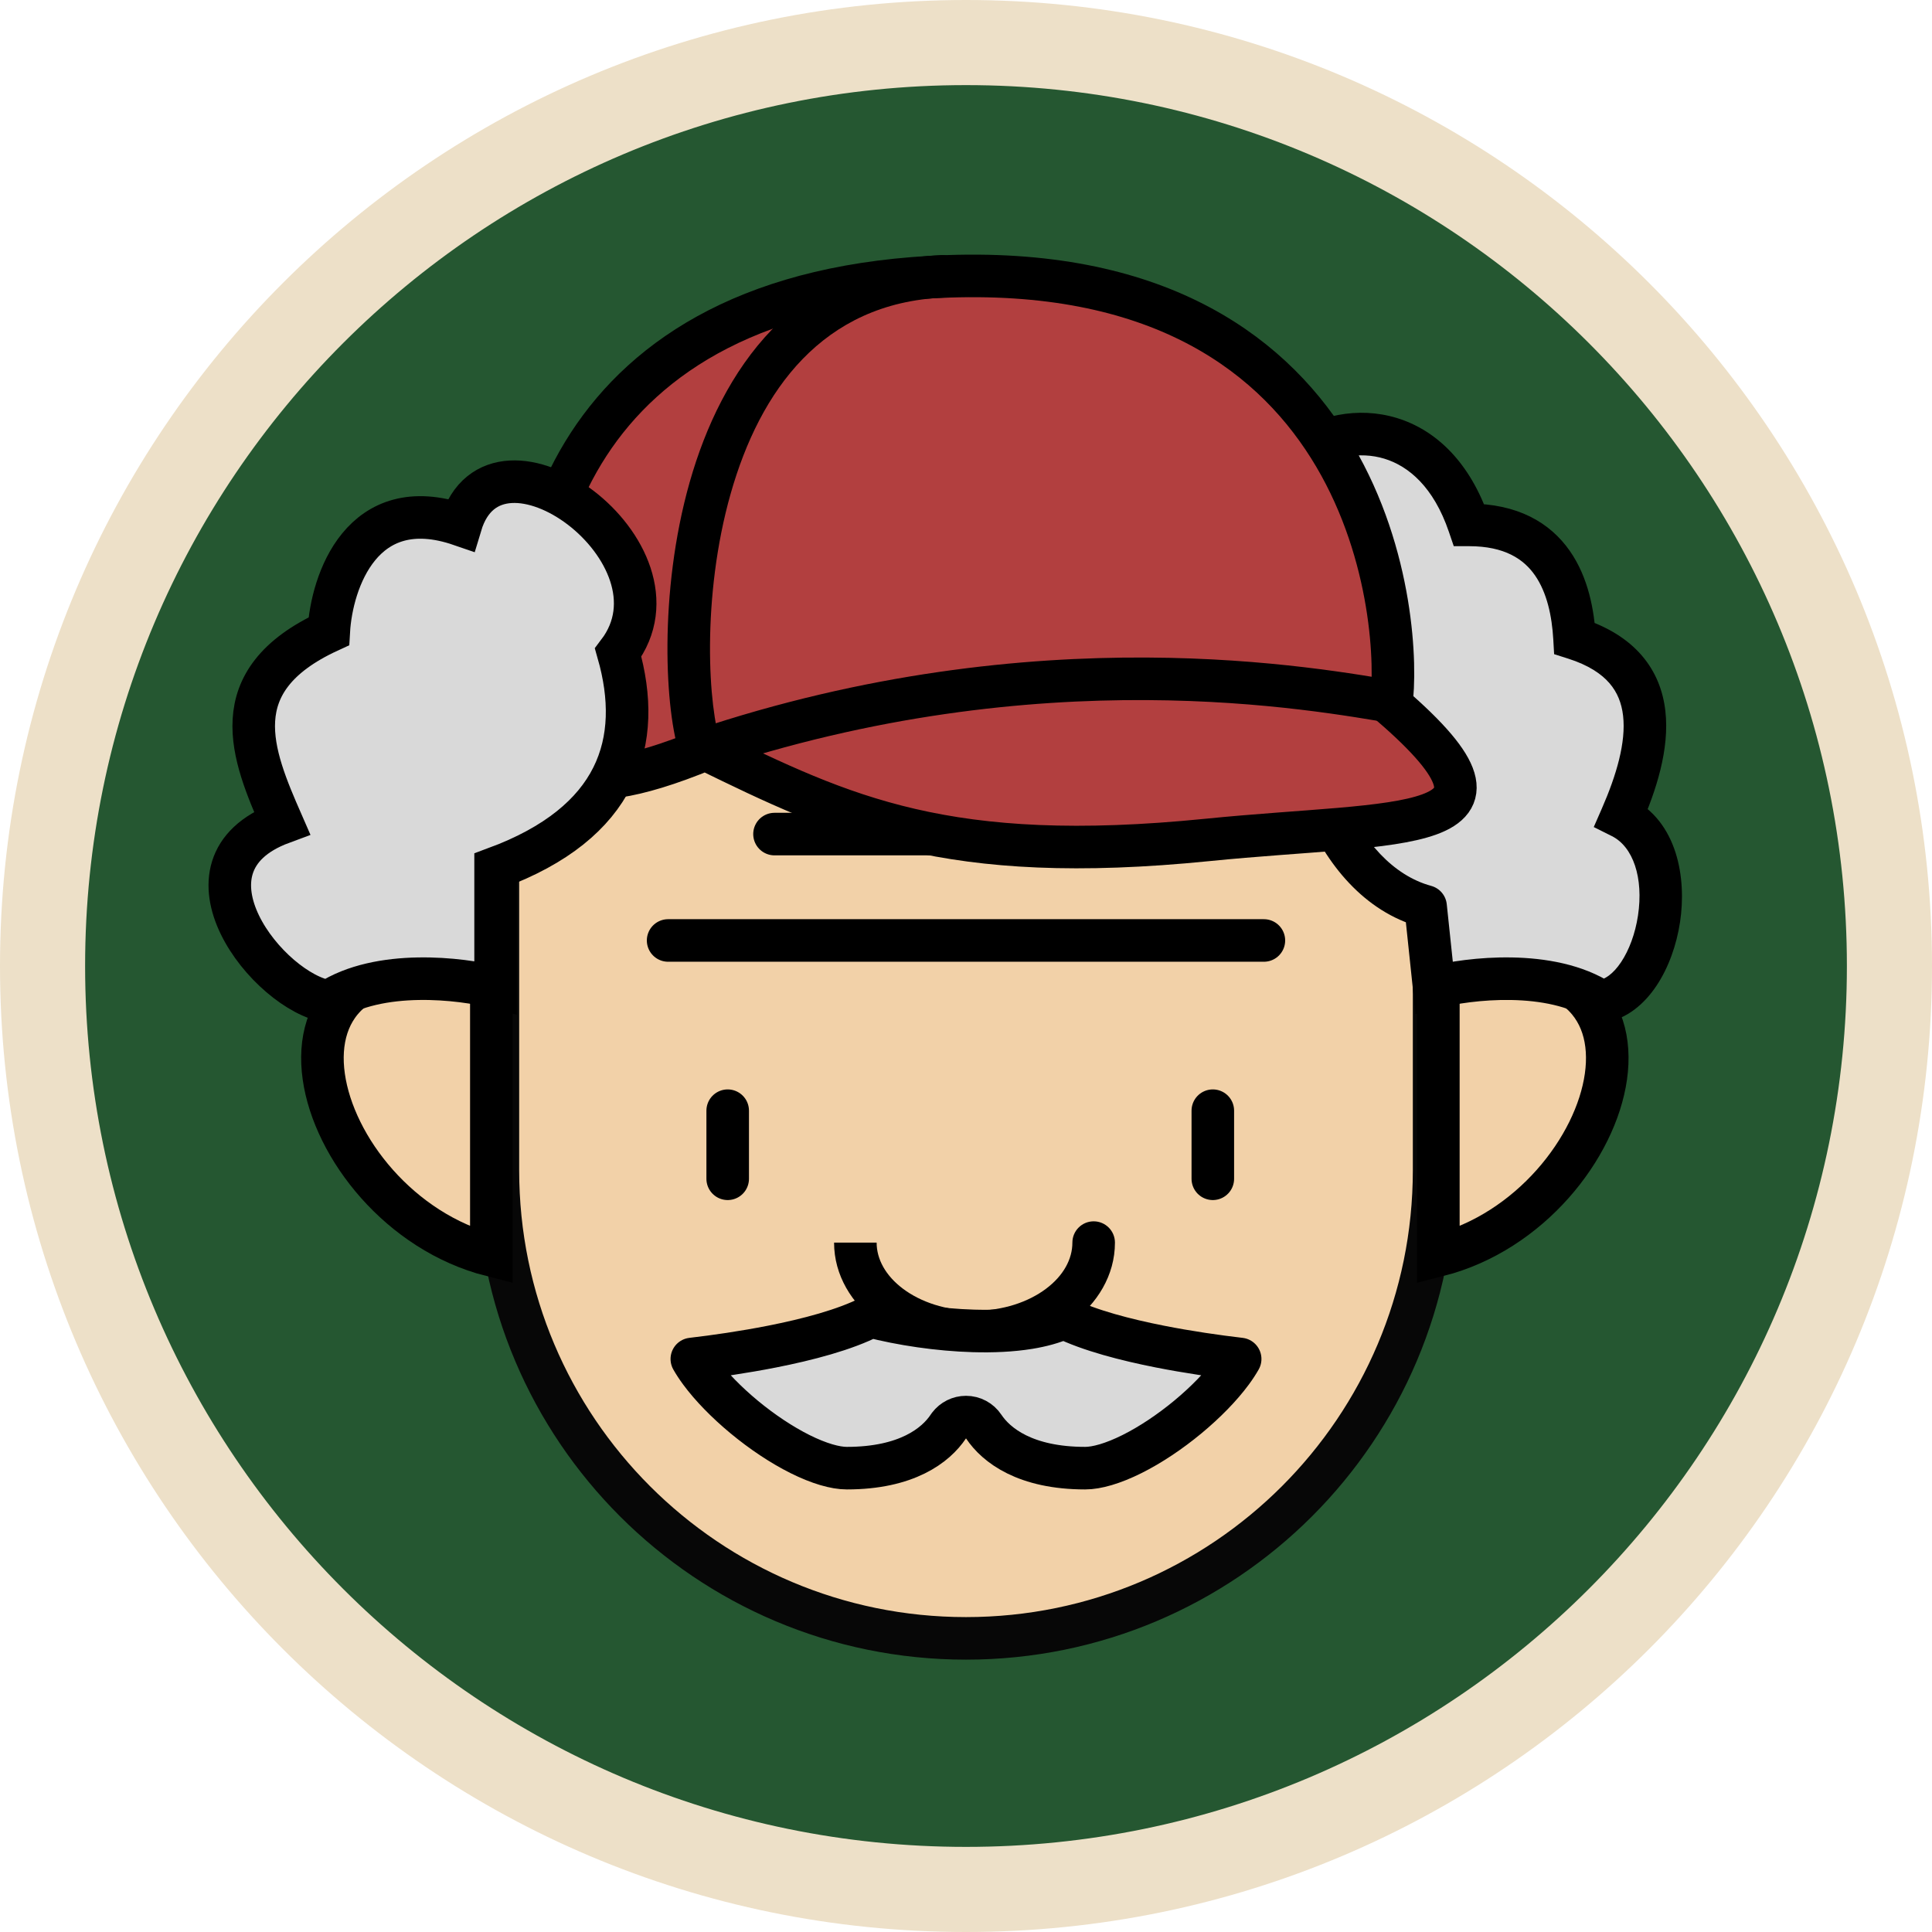
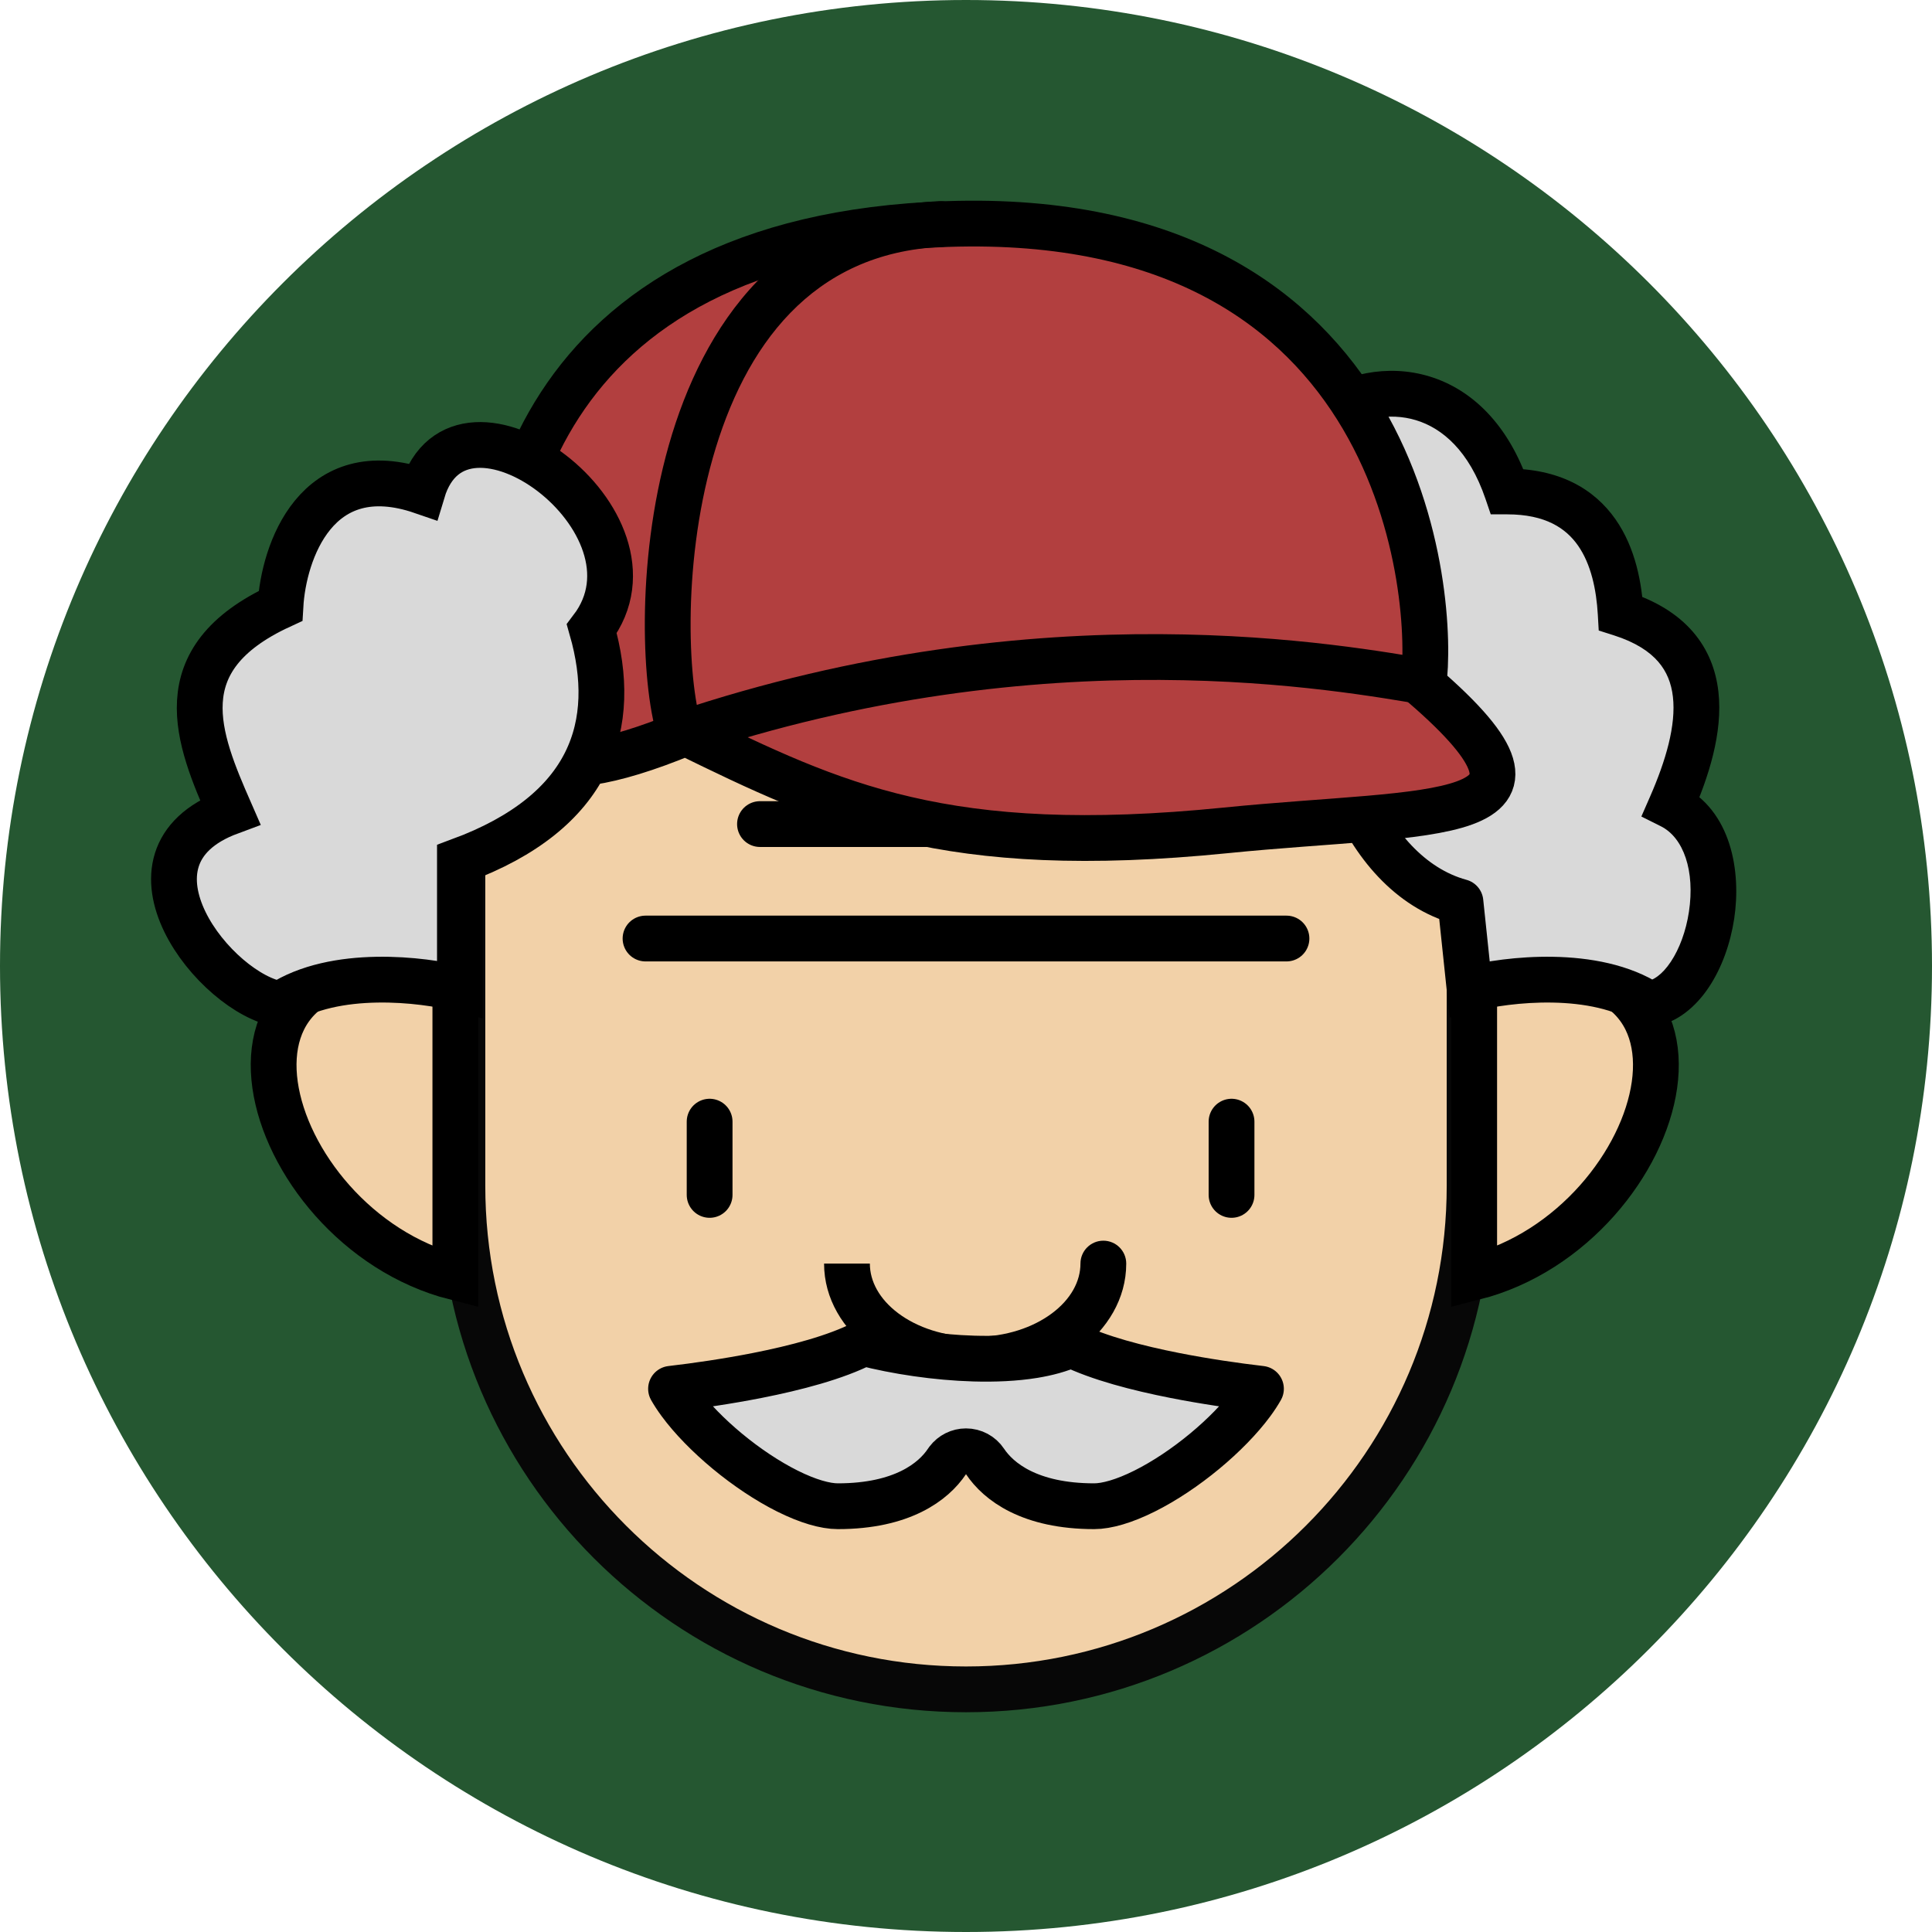
- <svg xmlns="http://www.w3.org/2000/svg" width="227" height="227" viewBox="0 0 227 227" fill="none">
-   <circle cx="113.5" cy="113.5" r="108.5" fill="#255731" stroke="#EDE0C8" stroke-width="10" />
-   <rect x="58.5" y="48.5" width="110" height="144" rx="55" fill="#F2D1A8" stroke="#070707" stroke-width="5" />
-   <line x1="85.5" y1="130.5" x2="85.5" y2="138.5" stroke="black" stroke-width="5" stroke-linecap="round" />
-   <line x1="142.5" y1="130.5" x2="142.5" y2="138.5" stroke="black" stroke-width="5" stroke-linecap="round" />
-   <path d="M131 146C131 144.619 129.881 143.5 128.5 143.5C127.119 143.5 126 144.619 126 146H128.5H131ZM128.5 146H126C126 147.936 124.959 149.88 122.899 151.425C120.839 152.97 117.877 154 114.5 154V156.5V159C118.855 159 122.893 157.679 125.899 155.425C128.907 153.169 131 149.863 131 146H128.5ZM114.5 156.5V154C111.123 154 108.161 152.97 106.101 151.425C104.041 149.88 103 147.936 103 146H100.5H98C98 149.863 100.093 153.169 103.101 155.425C106.107 157.679 110.145 159 114.5 159V156.5Z" fill="black" />
-   <path d="M102.326 154.677C105.873 155.593 110.249 156.255 114.365 156.374C116.628 156.44 118.873 156.344 120.895 156.015C122.324 155.781 123.739 155.414 124.997 154.843C128.029 156.332 132.281 157.425 136.278 158.215C139.607 158.872 142.97 159.356 145.713 159.675C145.457 160.127 145.13 160.636 144.717 161.196C143.453 162.909 141.641 164.771 139.555 166.499C137.472 168.224 135.184 169.756 133.004 170.845C130.778 171.956 128.874 172.5 127.5 172.5C120.473 172.5 117.048 169.815 115.58 167.613C115.116 166.918 114.336 166.5 113.5 166.5C112.716 166.5 111.982 166.867 111.511 167.486L111.42 167.613C109.952 169.815 106.527 172.5 99.5 172.5C98.126 172.5 96.222 171.956 93.996 170.845C91.816 169.756 89.528 168.224 87.445 166.499C85.359 164.771 83.547 162.909 82.283 161.196C81.87 160.636 81.542 160.127 81.286 159.675C84.029 159.356 87.392 158.872 90.722 158.215C94.864 157.397 99.278 156.25 102.326 154.677Z" fill="#D9D9D9" stroke="black" stroke-width="5" stroke-linejoin="round" />
-   <path d="M169 114.5C200 108 190.5 142 169 147.5V114.5Z" fill="#F2D1A8" stroke="black" stroke-width="5" />
-   <path d="M154.099 76.673C151.099 87.173 156.5 103.5 167.5 106.5L168.5 116C172.566 114.949 182.179 113.812 188.099 117.673C195.099 116.673 198.5 100 190.5 96C194 88 196 78.5 185 75C184.667 69.167 182.5 61.673 172.599 61.673C164.599 38.173 133.099 58.173 154.099 76.673Z" fill="#D9D9D9" />
-   <path d="M167.5 106.5L169.986 106.238C169.878 105.213 169.152 104.359 168.158 104.088L167.5 106.5ZM154.099 76.673L156.503 77.36L156.937 75.841L155.752 74.797L154.099 76.673ZM172.599 61.673L170.233 62.479L170.81 64.173H172.599V61.673ZM185 75L182.504 75.143L182.602 76.861L184.242 77.382L185 75ZM190.5 96L188.21 94.998L187.258 97.174L189.382 98.236L190.5 96ZM188.099 117.673L186.734 119.767L187.522 120.281L188.453 120.148L188.099 117.673ZM168.5 116L166.014 116.262L166.317 119.146L169.126 118.42L168.5 116ZM167.5 106.5L168.158 104.088C163.693 102.87 160.054 98.83 157.865 93.456C155.685 88.105 155.184 81.977 156.503 77.36L154.099 76.673L151.696 75.986C150.015 81.87 150.714 89.155 153.234 95.342C155.746 101.507 160.307 107.13 166.842 108.912L167.5 106.5ZM154.099 76.673L155.752 74.797C150.904 70.527 149.408 66.475 149.504 63.296C149.602 60.08 151.338 57.27 153.908 55.471C156.489 53.664 159.732 53.005 162.653 53.893C165.492 54.757 168.441 57.214 170.233 62.479L172.599 61.673L174.966 60.867C172.758 54.382 168.769 50.527 164.108 49.109C159.529 47.717 154.71 48.807 151.041 51.375C147.36 53.951 144.659 58.141 144.507 63.144C144.353 68.183 146.794 73.57 152.447 78.549L154.099 76.673ZM172.599 61.673V64.173C176.81 64.173 179.028 65.708 180.339 67.582C181.766 69.622 182.347 72.4 182.504 75.143L185 75L187.496 74.857C187.319 71.767 186.651 67.881 184.436 64.716C182.105 61.385 178.29 59.173 172.599 59.173V61.673ZM185 75L184.242 77.382C186.66 78.152 188.165 79.186 189.102 80.269C190.028 81.34 190.533 82.611 190.704 84.097C191.061 87.211 189.93 91.064 188.21 94.998L190.5 96L192.79 97.002C194.569 92.936 196.189 88.039 195.671 83.528C195.404 81.201 194.565 78.942 192.883 76.997C191.21 75.064 188.84 73.598 185.758 72.618L185 75ZM190.5 96L189.382 98.236C191.879 99.485 193.128 103.126 192.453 107.588C192.135 109.689 191.413 111.63 190.473 113.04C189.512 114.481 188.528 115.087 187.746 115.198L188.099 117.673L188.453 120.148C191.171 119.76 193.237 117.907 194.632 115.815C196.048 113.692 196.989 111.028 197.397 108.336C198.172 103.211 197.121 96.515 191.618 93.764L190.5 96ZM167.5 106.5L165.014 106.762L166.014 116.262L168.5 116L170.986 115.738L169.986 106.238L167.5 106.5ZM168.5 116L169.126 118.42C170.96 117.946 174.153 117.431 177.558 117.494C181.007 117.557 184.342 118.207 186.734 119.767L188.099 117.673L189.465 115.579C185.936 113.278 181.505 112.566 177.65 112.495C173.752 112.423 170.107 113.002 167.874 113.58L168.5 116Z" fill="black" />
-   <path d="M57.73 114.5C26.73 108 36.23 142 57.73 147.5V114.5Z" fill="#F2D1A8" stroke="black" stroke-width="5" />
-   <path d="M78.5 110.5H148.5" stroke="black" stroke-width="5" stroke-linecap="round" />
-   <path d="M91 98H136" stroke="black" stroke-width="5" stroke-linecap="round" />
-   <path d="M105.349 33.255C81.034 37.991 77.693 71.772 82.148 88.347C117.229 75.403 145.442 80.296 163.632 82.664C165.674 55.039 145.128 25.508 105.349 33.255Z" fill="#B23F3F" />
-   <path d="M81.289 88.746C44.761 104.071 66.191 34.071 95.413 35.728C74.957 61.408 82.263 72.592 81.289 88.746Z" fill="#B23F3F" />
-   <path d="M140.414 99.101C110.802 101.752 98.985 92.888 86.159 89.574C101.745 75.989 144.604 79.772 164.086 83.361C175.481 93.302 174.02 96.093 140.414 99.101Z" fill="#B23F3F" />
-   <path d="M111.475 32.466C66.185 33.982 60.122 66.352 62.844 84.243C63.655 89.574 65.517 95.229 82.89 88.031C99.038 95.924 111.245 101.766 141.875 98.687C164.766 96.386 181.326 98.273 163.446 82.822C164.746 73.666 161.776 30.783 111.475 32.466Z" stroke="black" stroke-width="5" />
-   <path d="M110.845 34.964C112.224 34.902 113.292 33.733 113.23 32.354C113.168 30.974 111.999 29.907 110.62 29.969L110.732 32.466L110.845 34.964ZM82.333 88.189L79.976 89.02L80.795 91.344L83.13 90.558L82.333 88.189ZM110.732 32.466L110.62 29.969C93.275 30.75 84.747 43.591 81.042 56.625C79.182 63.168 78.466 69.934 78.424 75.668C78.382 81.33 78.998 86.248 79.976 89.02L82.333 88.189L84.691 87.357C83.999 85.394 83.384 81.156 83.424 75.704C83.463 70.325 84.139 64.018 85.852 57.992C89.293 45.888 96.635 35.603 110.845 34.964L110.732 32.466ZM82.333 88.189L83.13 90.558C122.419 77.349 154.462 83.484 163.681 85L164.086 82.533L164.492 80.066C155.149 78.53 122.061 72.194 81.537 85.819L82.333 88.189Z" fill="black" />
-   <path d="M72.63 76.673C75.63 87.173 72.63 96.673 58.23 102V116C54.163 114.949 44.551 113.812 38.63 117.673C31.63 116.673 19.63 101.673 33.13 96.673C29.63 88.673 26 80 38.63 74.173C38.964 68.34 42.53 57.673 54.13 61.673C58.23 48 81.5 65 72.63 76.673Z" fill="#D9D9D9" stroke="black" stroke-width="5" />
+ <svg xmlns="http://www.w3.org/2000/svg" width="211" height="211" viewBox="0 0 211 211" fill="none">
+   <circle cx="105.5" cy="105.5" r="105.5" fill="#255731" />
+   <rect x="50.5" y="40.5" width="110" height="144" rx="55" fill="#F2D1A8" stroke="#070707" stroke-width="5" />
+   <line x1="77.5" y1="122.5" x2="77.5" y2="130.5" stroke="black" stroke-width="5" stroke-linecap="round" />
+   <line x1="134.5" y1="122.5" x2="134.5" y2="130.5" stroke="black" stroke-width="5" stroke-linecap="round" />
+   <path d="M123 138C123 136.619 121.881 135.5 120.5 135.5C119.119 135.5 118 136.619 118 138H120.5H123ZM120.5 138H118C118 139.936 116.959 141.88 114.899 143.425C112.839 144.97 109.877 146 106.5 146V148.5V151C110.855 151 114.893 149.679 117.899 147.425C120.907 145.169 123 141.863 123 138H120.5ZM106.5 148.5V146C103.123 146 100.161 144.97 98.1 143.425C96.041 141.88 95 139.936 95 138H92.5H90C90 141.863 92.093 145.169 95.1 147.425C98.107 149.679 102.145 151 106.5 151V148.5Z" fill="black" />
+   <path d="M94.326 146.677C97.873 147.593 102.249 148.255 106.365 148.374C108.628 148.44 110.873 148.344 112.895 148.015C114.324 147.781 115.739 147.414 116.997 146.843C120.029 148.332 124.281 149.425 128.278 150.215C131.607 150.872 134.97 151.356 137.713 151.675C137.457 152.127 137.13 152.636 136.717 153.196C135.453 154.909 133.641 156.771 131.555 158.499C129.472 160.224 127.184 161.756 125.004 162.845C122.778 163.956 120.874 164.5 119.5 164.5C112.473 164.5 109.048 161.815 107.58 159.613C107.116 158.918 106.336 158.5 105.5 158.5C104.716 158.5 103.982 158.867 103.511 159.486L103.42 159.613C101.952 161.815 98.527 164.5 91.5 164.5C90.126 164.5 88.222 163.956 85.996 162.845C83.816 161.756 81.528 160.224 79.445 158.499C77.359 156.771 75.547 154.909 74.283 153.196C73.87 152.636 73.542 152.127 73.286 151.675C76.029 151.356 79.392 150.872 82.722 150.215C86.864 149.397 91.278 148.25 94.326 146.677Z" fill="#D9D9D9" stroke="black" stroke-width="5" stroke-linejoin="round" />
+   <path d="M161 106.5C192 100 182.5 134 161 139.5V106.5Z" fill="#F2D1A8" stroke="black" stroke-width="5" />
+   <path d="M146.099 68.673C143.099 79.173 148.5 95.5 159.5 98.5L160.5 108C164.566 106.949 174.179 105.812 180.099 109.673C187.099 108.673 190.5 92 182.5 88C186 80 188 70.5 177 67C176.667 61.167 174.5 53.673 164.599 53.673C156.599 30.173 125.099 50.173 146.099 68.673Z" fill="#D9D9D9" />
+   <path d="M159.5 98.5L161.986 98.238C161.878 97.213 161.152 96.359 160.158 96.088L159.5 98.5ZM146.099 68.673L148.503 69.36L148.937 67.841L147.752 66.797L146.099 68.673ZM164.599 53.673L162.233 54.479L162.81 56.173H164.599V53.673ZM177 67L174.504 67.143L174.602 68.861L176.242 69.382L177 67ZM182.5 88L180.21 86.998L179.258 89.174L181.382 90.236L182.5 88ZM180.099 109.673L178.734 111.767L179.522 112.281L180.453 112.148L180.099 109.673ZM160.5 108L158.014 108.262L158.317 111.146L161.126 110.42L160.5 108ZM159.5 98.5L160.158 96.088C155.693 94.871 152.054 90.83 149.865 85.456C147.685 80.105 147.184 73.977 148.503 69.36L146.099 68.673L143.696 67.986C142.015 73.87 142.714 81.155 145.234 87.342C147.746 93.507 152.307 99.129 158.842 100.912L159.5 98.5ZM146.099 68.673L147.752 66.797C142.904 62.527 141.408 58.475 141.504 55.296C141.602 52.08 143.338 49.27 145.908 47.471C148.489 45.664 151.732 45.005 154.653 45.893C157.492 46.757 160.441 49.214 162.233 54.479L164.599 53.673L166.966 52.867C164.758 46.382 160.769 42.527 156.108 41.109C151.529 39.717 146.71 40.807 143.041 43.375C139.36 45.951 136.659 50.141 136.507 55.144C136.353 60.183 138.794 65.57 144.447 70.549L146.099 68.673ZM164.599 53.673V56.173C168.81 56.173 171.028 57.708 172.339 59.582C173.766 61.622 174.347 64.4 174.504 67.143L177 67L179.496 66.857C179.319 63.767 178.651 59.881 176.436 56.716C174.105 53.385 170.29 51.173 164.599 51.173V53.673ZM177 67L176.242 69.382C178.66 70.152 180.165 71.186 181.102 72.269C182.028 73.34 182.533 74.611 182.704 76.097C183.061 79.211 181.93 83.064 180.21 86.998L182.5 88L184.79 89.002C186.569 84.936 188.189 80.039 187.671 75.528C187.404 73.201 186.565 70.942 184.883 68.997C183.21 67.064 180.84 65.598 177.758 64.618L177 67ZM182.5 88L181.382 90.236C183.879 91.485 185.128 95.126 184.453 99.588C184.135 101.689 183.413 103.63 182.473 105.04C181.512 106.481 180.528 107.087 179.746 107.198L180.099 109.673L180.453 112.148C183.171 111.76 185.237 109.907 186.632 107.815C188.048 105.692 188.989 103.028 189.397 100.336C190.172 95.211 189.121 88.515 183.618 85.764L182.5 88ZM159.5 98.5L157.014 98.762L158.014 108.262L160.5 108L162.986 107.738L161.986 98.238L159.5 98.5ZM160.5 108L161.126 110.42C162.96 109.946 166.153 109.431 169.558 109.494C173.007 109.557 176.342 110.207 178.734 111.767L180.099 109.673L181.465 107.579C177.936 105.278 173.505 104.566 169.65 104.495C165.752 104.423 162.107 105.002 159.874 105.58L160.5 108Z" fill="black" />
+   <path d="M49.73 106.5C18.73 100 28.23 134 49.73 139.5V106.5Z" fill="#F2D1A8" stroke="black" stroke-width="5" />
+   <path d="M70.5 102.5H140.5" stroke="black" stroke-width="5" stroke-linecap="round" />
+   <path d="M83 90H128" stroke="black" stroke-width="5" stroke-linecap="round" />
+   <path d="M97.349 25.256C73.034 29.991 69.693 63.772 74.148 80.347C109.229 67.403 137.442 72.296 155.632 74.664C157.674 47.039 137.128 17.508 97.349 25.256Z" fill="#B23F3F" />
+   <path d="M73.289 80.746C36.761 96.072 58.191 26.071 87.413 27.728C66.957 53.408 74.263 64.592 73.289 80.746Z" fill="#B23F3F" />
+   <path d="M132.414 91.101C102.802 93.752 90.985 84.888 78.159 81.574C93.745 67.989 136.604 71.772 156.086 75.361C167.481 85.302 166.02 88.093 132.414 91.101Z" fill="#B23F3F" />
+   <path d="M103.475 24.466C58.185 25.982 52.122 58.352 54.844 76.243C55.655 81.574 57.517 87.229 74.89 80.031C91.038 87.924 103.245 93.766 133.875 90.687C156.766 88.386 173.326 90.273 155.446 74.822C156.746 65.666 153.776 22.783 103.475 24.466Z" stroke="black" stroke-width="5" />
+   <path d="M102.845 26.964C104.224 26.902 105.292 25.733 105.23 24.354C105.168 22.974 103.999 21.907 102.62 21.969L102.732 24.466L102.845 26.964ZM74.333 80.189L71.976 81.02L72.795 83.344L75.13 82.558L74.333 80.189ZM102.732 24.466L102.62 21.969C85.275 22.75 76.747 35.591 73.042 48.625C71.182 55.168 70.466 61.934 70.424 67.668C70.383 73.33 70.998 78.248 71.976 81.02L74.333 80.189L76.691 79.357C75.999 77.394 75.384 73.156 75.424 67.704C75.463 62.325 76.139 56.018 77.852 49.992C81.293 37.888 88.635 27.604 102.845 26.964L102.732 24.466ZM74.333 80.189L75.13 82.558C114.419 69.349 146.462 75.484 155.681 77L156.086 74.533L156.492 72.066C147.149 70.53 114.061 64.194 73.537 77.819L74.333 80.189Z" fill="black" />
+   <path d="M64.63 68.673C67.63 79.173 64.63 88.673 50.23 94V108C46.163 106.949 36.551 105.812 30.63 109.673C23.63 108.673 11.63 93.673 25.13 88.673C21.63 80.673 18 72 30.63 66.173C30.964 60.34 34.53 49.673 46.13 53.673C50.23 40 73.5 57 64.63 68.673Z" fill="#D9D9D9" stroke="black" stroke-width="5" />
</svg>
